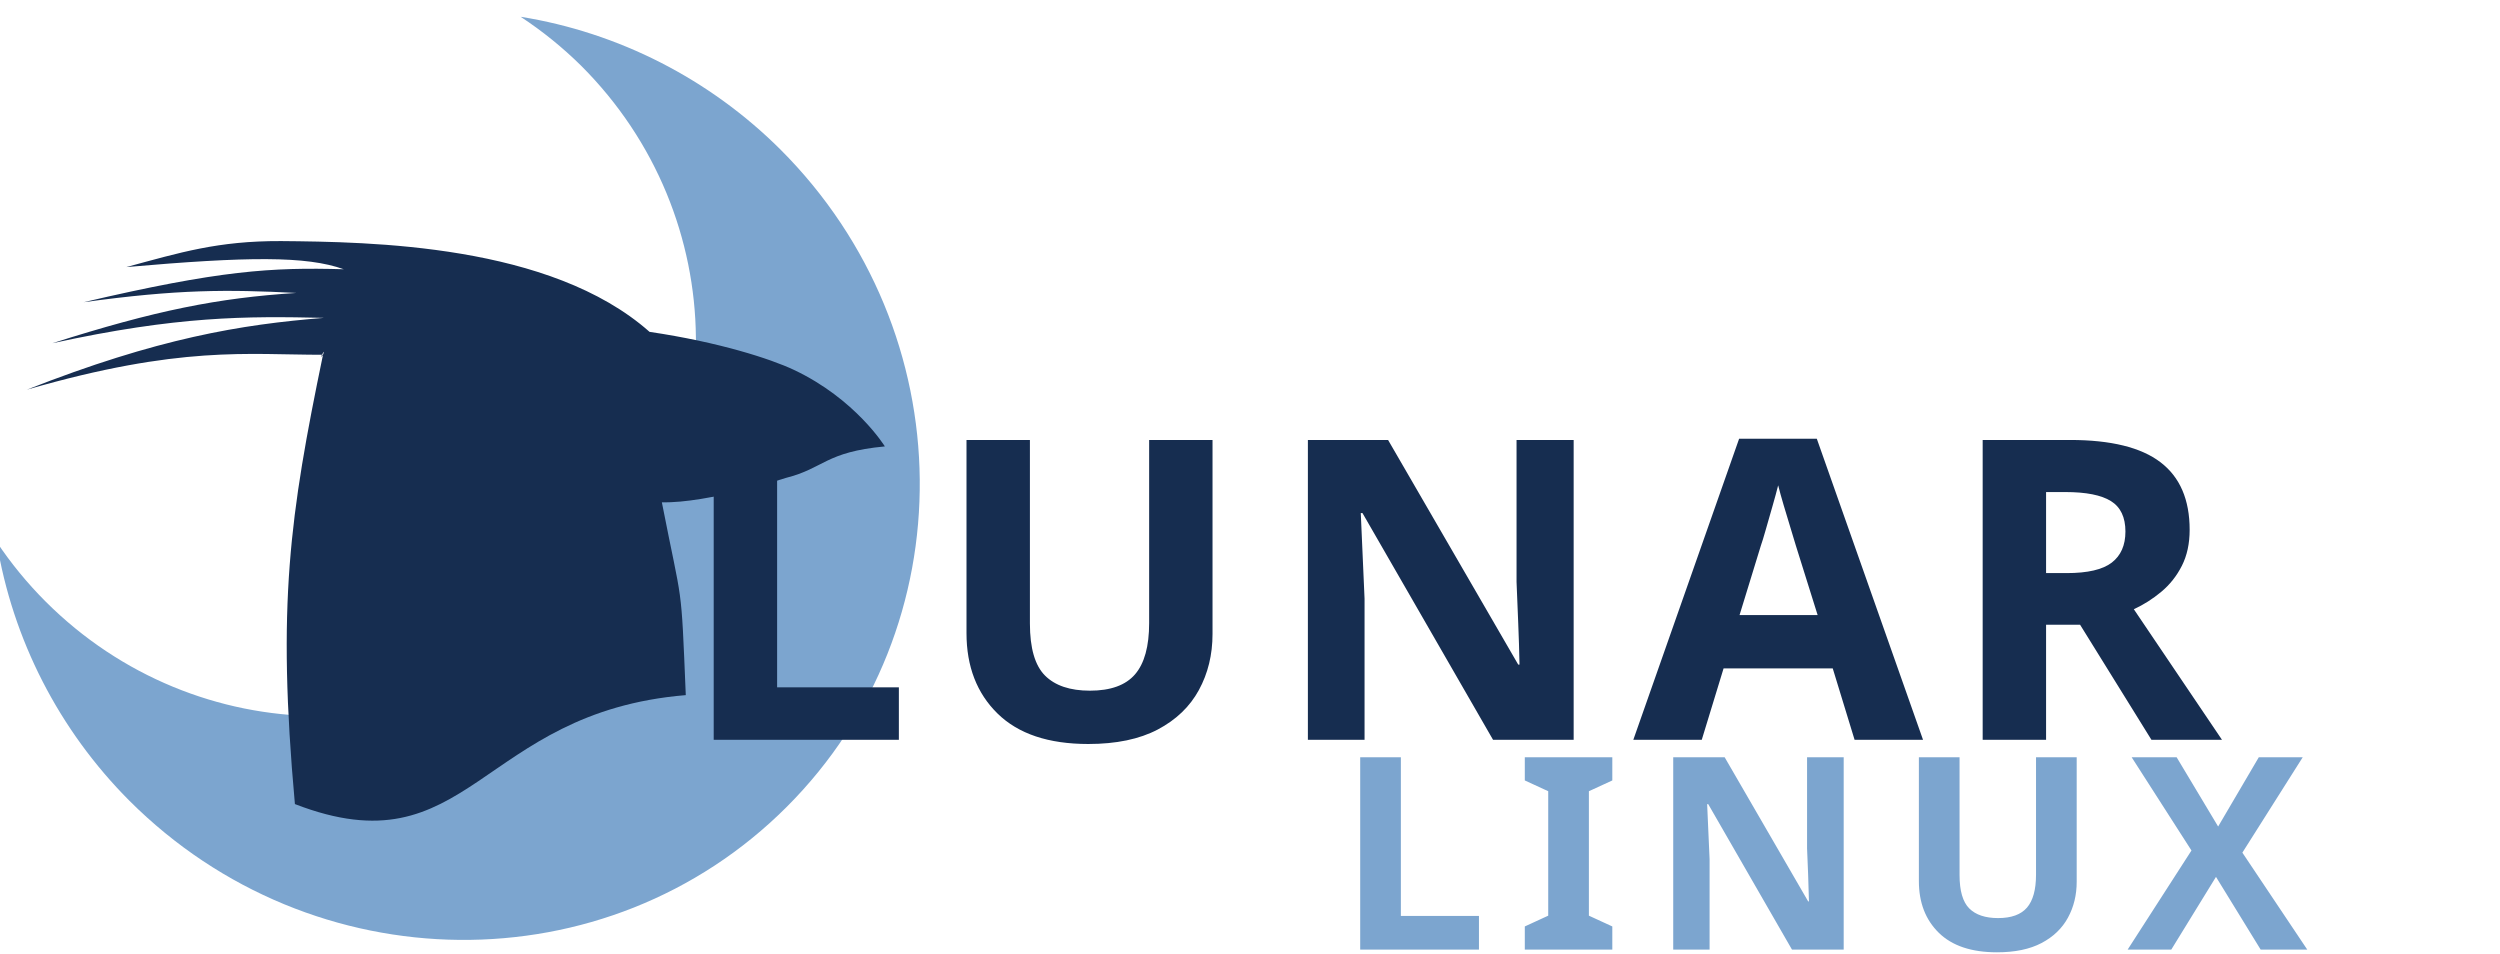
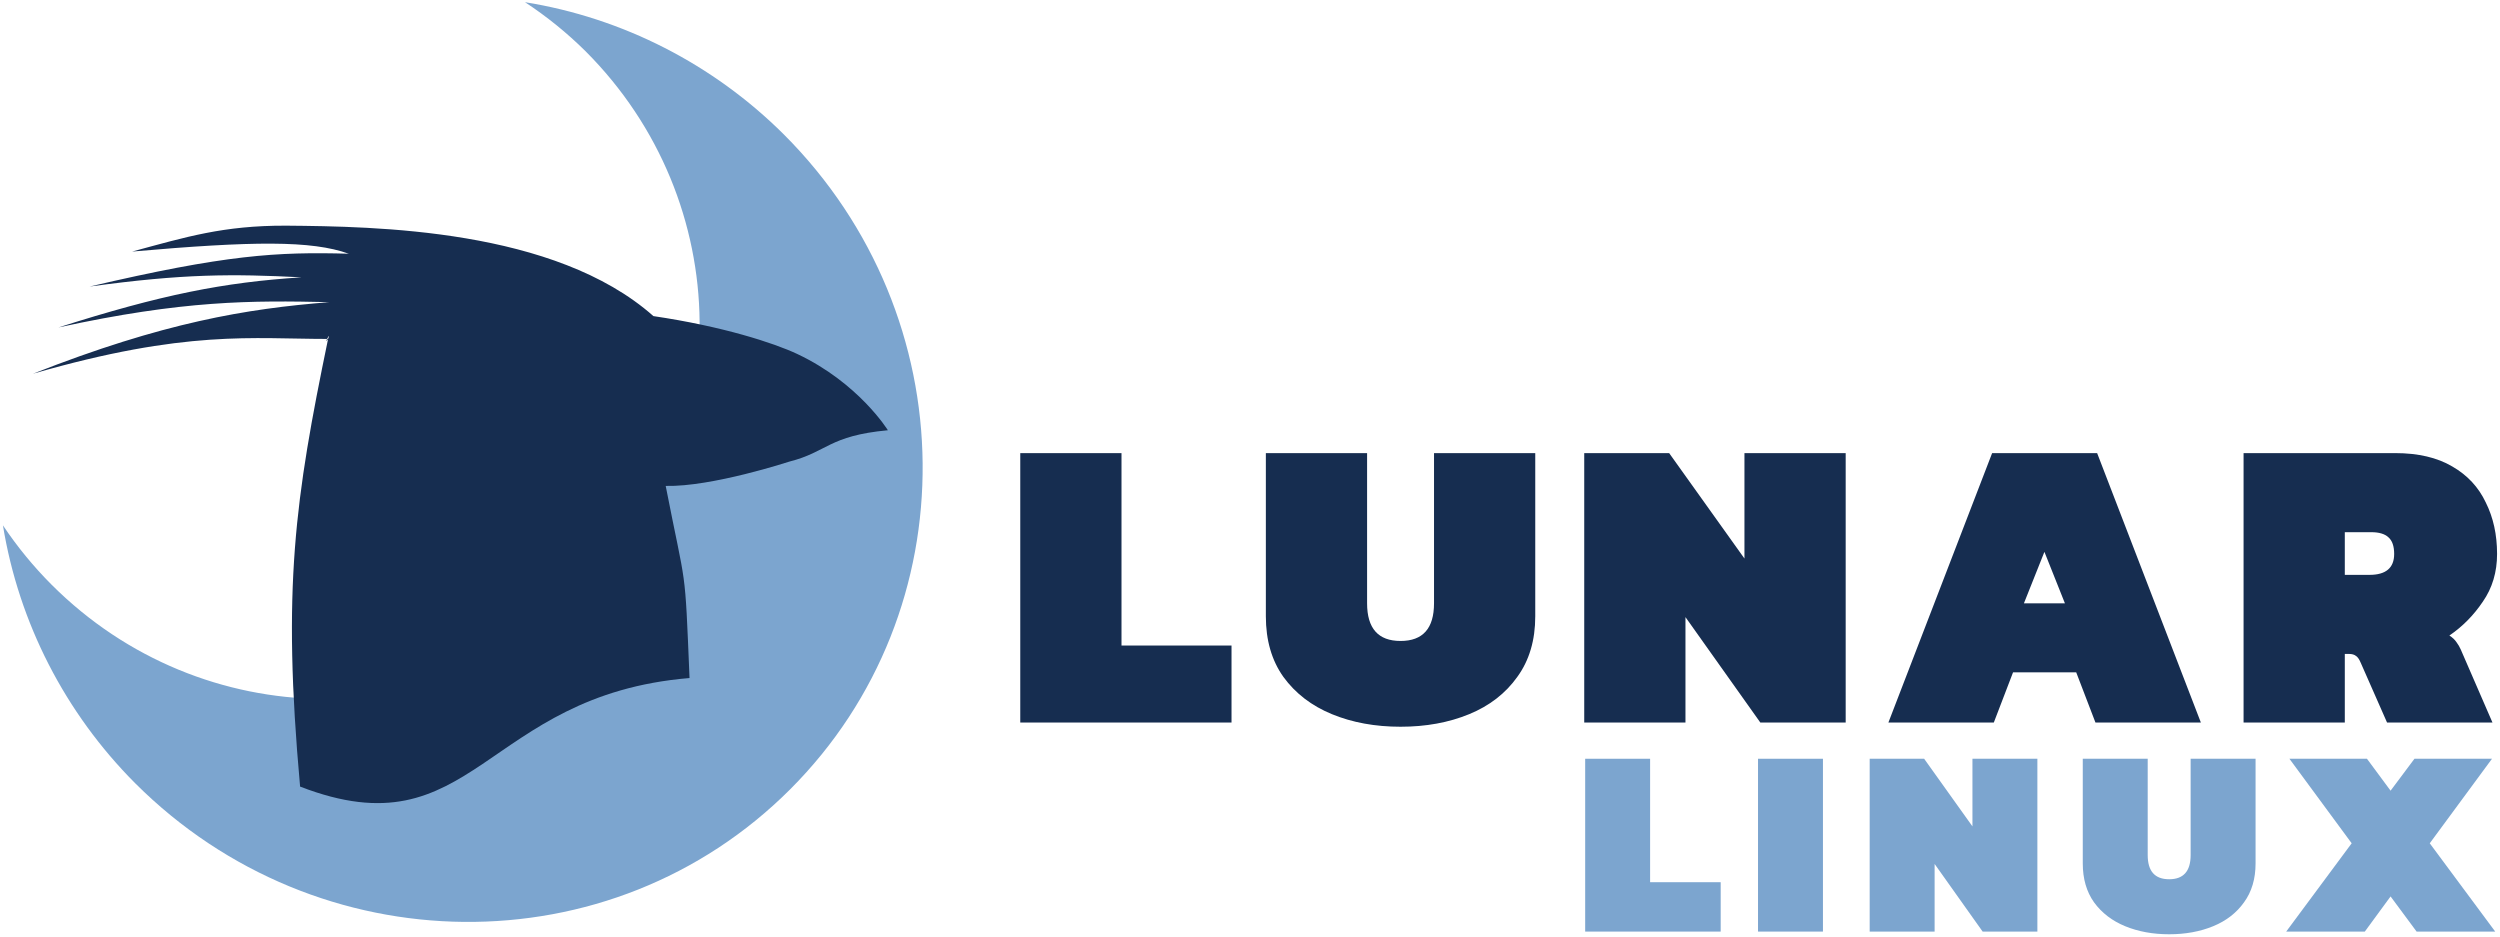
- <svg xmlns="http://www.w3.org/2000/svg" width="1489.501" height="567.88" viewBox="0 0 1489.501 567.88" version="1.1" id="svg8">
+ <svg xmlns="http://www.w3.org/2000/svg" width="1495" height="560" viewBox="0 0 1495 560" version="1.1" id="svg8">
  <defs id="defs2" />
-   <g transform="translate(902.1432,646.7973)" id="layer1">
-     <path style="fill:#7ca5cf;fill-opacity:1;stroke:none;stroke-width:4.18;stroke-linecap:butt;stroke-linejoin:bevel;stroke-miterlimit:4;stroke-dasharray:none;stroke-opacity:1;paint-order:markers fill stroke" d="m -591.94,-636.797 a 230.031,225.677 44.793 0 1 36.112,29.236 230.031,225.677 44.793 0 1 3.132,322.212 230.031,225.677 44.793 0 1 -322.257,-3.028 230.031,225.677 44.793 0 1 -29.19,-35.577 279.611,274.318 44.793 0 0 79.053,154.191 279.611,274.318 44.793 0 0 391.712,3.677 279.611,274.318 44.793 0 0 -3.805,-391.656 279.611,274.318 44.793 0 0 -154.757,-79.056 z" id="path1924" />
-     <text xml:space="preserve" style="font-style:normal;font-variant:normal;font-weight:900;font-stretch:normal;font-size:160.468px;line-height:1.25;font-family:kanit;-inkscape-font-specification:'kanit Heavy';text-align:center;letter-spacing:16.715px;word-spacing:0px;text-anchor:middle;fill:#7ca5cf;fill-opacity:1;stroke:none;stroke-width:1;stroke-miterlimit:4;stroke-dasharray:none;paint-order:markers fill stroke" x="312.567" y="-81.015" id="text1928" transform="scale(0.9999179,1.000082)">
-       <tspan id="tspan1926" x="320.924" y="-81.015" style="fill:#7ca5cf;fill-opacity:1;stroke:none;stroke-width:1;stroke-miterlimit:4;stroke-dasharray:none;paint-order:markers fill stroke">LINUX</tspan>
-     </text>
-     <text xml:space="preserve" style="font-style:normal;font-variant:normal;font-weight:900;font-stretch:normal;font-size:250.176px;line-height:1.25;font-family:kanit;-inkscape-font-specification:'kanit Heavy';text-align:center;letter-spacing:13.03px;word-spacing:0px;text-anchor:middle;fill:#162d50;fill-opacity:1;stroke:none;stroke-width:1;stroke-miterlimit:4;stroke-dasharray:none;stroke-opacity:1;paint-order:markers fill stroke" x="143.302" y="-206.006" id="text1932" transform="scale(0.9999179,1.000082)">
-       <tspan style="fill:#162d50;fill-opacity:1;stroke:none;stroke-width:1" id="tspan1930" x="149.817" y="-206.006">LUNAR</tspan>
-     </text>
-     <path d="m -734.873,-503.161 c -37.523,-0.125 -59.837,6.792 -92.013,15.489 72.387,-6.339 107.3,-6.7 129.564,1.291 -43.057,-1.218 -73.655,0.601 -154.971,19.632 56.215,-7.713 85.232,-7.624 126.746,-5.518 -46.673,2.985 -83.887,10.37 -145.398,29.968 74.649,-16.295 115.383,-16.17 161.927,-15.118 -49.533,3.933 -99.127,12.097 -177.13,42.791 91.673,-26.496 131.513,-20.773 176.451,-20.796 -3.123,4.514 2.102,-5.622 0,0 -19.812,95.78 -27.504,148.81 -16.741,267.694 104.028,40.227 109.361,-54.652 232.884,-64.912 -2.893,-69.734 -1.794,-51.207 -14.252,-114.886 27.524,0.67 73.982,-14.556 73.982,-14.556 22.76,-5.755 23.383,-15.42 58.879,-18.736 0,0 -17.39,-28.276 -54.284,-45.653 -13.792,-6.495 -44.573,-16.509 -85.911,-22.603 -59.111,-52.369 -166.592,-53.593 -219.731,-54.089 z" style="fill:#162d50;fill-opacity:1;stroke:none;stroke-width:1;stroke-linecap:square;stroke-miterlimit:4;stroke-dasharray:none;paint-order:stroke fill markers" id="path1934" />
+   <g transform="translate(904.1432,636.7973)" id="layer1">
+     <g id="g295093">
+       <path style="fill:#7ca5cf;fill-opacity:1;stroke:none;stroke-width:4.18;stroke-linecap:butt;stroke-linejoin:bevel;stroke-miterlimit:4;stroke-dasharray:none;stroke-opacity:1;paint-order:markers fill stroke" d="m -590.19,-635.487 a 230.031,225.677 44.793 0 1 36.112,29.236 230.031,225.677 44.793 0 1 3.132,322.212 230.031,225.677 44.793 0 1 -322.257,-3.028 230.031,225.677 44.793 0 1 -29.19,-35.577 279.611,274.318 44.793 0 0 79.053,154.191 279.611,274.318 44.793 0 0 391.712,3.677 279.611,274.318 44.793 0 0 -3.805,-391.656 279.611,274.318 44.793 0 0 -154.757,-79.056 z" id="path1924" />
+       <path d="M 43.791,-79.712 V -183.062 H 82.621 v 73.821 h 42.2 v 29.529 z" id="path295031" style="font-weight:900;font-size:160.468px;line-height:1.25;font-family:kanit;-inkscape-font-specification:'kanit Heavy';text-align:center;letter-spacing:16.715px;word-spacing:0px;text-anchor:middle;fill:#7ca5cf;paint-order:markers fill stroke" />
+       <path d="M 147.151,-79.712 V -183.062 h 38.83 v 103.35 z" id="path295033" style="font-weight:900;font-size:160.468px;line-height:1.25;font-family:kanit;-inkscape-font-specification:'kanit Heavy';text-align:center;letter-spacing:16.715px;word-spacing:0px;text-anchor:middle;fill:#7ca5cf;paint-order:markers fill stroke" />
+       <path d="M 213.926,-79.712 V -183.062 h 32.572 l 28.882,40.441 v -40.441 h 38.83 v 103.35 h -32.733 l -28.721,-40.441 v 40.441 z" id="path295035" style="font-weight:900;font-size:160.468px;line-height:1.25;font-family:kanit;-inkscape-font-specification:'kanit Heavy';text-align:center;letter-spacing:16.715px;word-spacing:0px;text-anchor:middle;fill:#7ca5cf;paint-order:markers fill stroke" />
+       <path d="m 393.021,-78.107 q -14.601,0 -26.315,-4.814 -11.713,-4.814 -18.613,-14.283 -6.739,-9.468 -6.739,-23.27 v -62.588 h 38.83 v 57.613 q 0,14.443 12.836,14.443 12.836,0 12.836,-14.443 v -57.613 h 38.83 v 62.588 q 0,13.801 -6.9,23.27 -6.739,9.468 -18.452,14.283 -11.713,4.814 -26.315,4.814 z" id="path295037" style="font-weight:900;font-size:160.468px;line-height:1.25;font-family:kanit;-inkscape-font-specification:'kanit Heavy';text-align:center;letter-spacing:16.715px;word-spacing:0px;text-anchor:middle;fill:#7ca5cf;paint-order:markers fill stroke" />
+       <path d="m 463.005,-79.712 39.151,-52.798 -37.226,-50.552 h 46.371 l 14.12,19.097 14.28,-19.097 h 46.371 l -37.226,50.552 39.151,52.798 h -47.013 l -15.564,-21.023 -15.404,21.023 z" id="path295039" style="font-weight:900;font-size:160.468px;line-height:1.25;font-family:kanit;-inkscape-font-specification:'kanit Heavy';text-align:center;letter-spacing:16.715px;word-spacing:0px;text-anchor:middle;fill:#7ca5cf;paint-order:markers fill stroke" />
+       <path d="m -294.024,-204.713 v -161.127 h 60.538 v 115.09 h 65.791 v 46.036 z" id="path295042" style="font-weight:900;font-size:250.176px;line-height:1.25;font-family:kanit;-inkscape-font-specification:'kanit Heavy';text-align:center;letter-spacing:13.03px;word-spacing:0px;text-anchor:middle;fill:#162d50;paint-order:markers fill stroke" />
+       <path d="m -66.612,-202.211 q -22.764,0 -41.025,-7.506 -18.261,-7.506 -29.018,-22.267 -10.507,-14.762 -10.507,-36.279 v -97.577 h 60.538 v 89.821 q 0,22.518 20.012,22.518 20.012,0 20.012,-22.518 v -89.821 h 60.538 v 97.577 q 0,21.517 -10.757,36.279 -10.507,14.762 -28.768,22.267 -18.261,7.506 -41.025,7.506 z" id="path295044" style="font-weight:900;font-size:250.176px;line-height:1.25;font-family:kanit;-inkscape-font-specification:'kanit Heavy';text-align:center;letter-spacing:13.03px;word-spacing:0px;text-anchor:middle;fill:#162d50;paint-order:markers fill stroke" />
+       <path d="m 43.227,-204.713 v -161.127 h 50.782 l 45.028,63.05 v -63.05 h 60.538 v 161.127 h -51.032 l -44.778,-63.05 v 63.05 z" id="path295046" style="font-weight:900;font-size:250.176px;line-height:1.25;font-family:kanit;-inkscape-font-specification:'kanit Heavy';text-align:center;letter-spacing:13.03px;word-spacing:0px;text-anchor:middle;fill:#162d50;paint-order:markers fill stroke" />
+       <path d="m 225.111,-204.713 62.039,-161.127 h 62.789 l 62.039,161.127 h -63.039 l -11.507,-30.024 h -37.773 l -11.507,30.024 z m 81.05,-71.306 h 24.515 l -12.258,-30.774 z" id="path295048" style="font-weight:900;font-size:250.176px;line-height:1.25;font-family:kanit;-inkscape-font-specification:'kanit Heavy';text-align:center;letter-spacing:13.03px;word-spacing:0px;text-anchor:middle;fill:#162d50;paint-order:markers fill stroke" />
+       <path d="m 437.513,-204.713 v -161.127 h 90.556 q 20.763,0 34.271,8.006 13.508,7.756 20.012,21.517 6.754,13.511 6.754,30.774 0,16.263 -8.505,28.522 -8.255,12.26 -20.012,20.266 2.752,1.751 4.253,4.003 1.501,2.002 2.502,4.253 l 19.012,43.784 H 523.316 l -15.76,-35.778 q -1.251,-3.002 -2.752,-4.003 -1.501,-1.251 -4.253,-1.251 h -2.502 v 41.032 z m 60.538,-88.319 h 14.759 q 14.759,0 14.759,-12.51 0,-7.006 -3.502,-10.008 -3.252,-3.002 -10.256,-3.002 h -15.76 z" id="path295050" style="font-weight:900;font-size:250.176px;line-height:1.25;font-family:kanit;-inkscape-font-specification:'kanit Heavy';text-align:center;letter-spacing:13.03px;word-spacing:0px;text-anchor:middle;fill:#162d50;paint-order:markers fill stroke" />
+       <path d="m -733.123,-501.851 c -37.523,-0.125 -59.837,6.792 -92.013,15.489 72.387,-6.339 107.3,-6.7 129.564,1.291 -43.057,-1.218 -73.655,0.601 -154.971,19.632 56.215,-7.713 85.232,-7.624 126.746,-5.518 -46.673,2.985 -83.887,10.37 -145.398,29.968 74.649,-16.295 115.383,-16.17 161.927,-15.118 -49.533,3.933 -99.127,12.097 -177.13,42.791 91.673,-26.496 131.513,-20.773 176.451,-20.796 -3.123,4.514 2.102,-5.622 0,0 -19.812,95.78 -27.504,148.81 -16.741,267.694 104.028,40.227 109.361,-54.652 232.884,-64.912 -2.893,-69.734 -1.794,-51.207 -14.252,-114.886 27.524,0.67 73.982,-14.556 73.982,-14.556 22.76,-5.755 23.383,-15.42 58.879,-18.736 0,0 -17.39,-28.276 -54.284,-45.653 -13.792,-6.495 -44.573,-16.509 -85.911,-22.603 -59.111,-52.369 -166.592,-53.593 -219.731,-54.089 z" style="fill:#162d50;fill-opacity:1;stroke:none;stroke-width:1;stroke-linecap:square;stroke-miterlimit:4;stroke-dasharray:none;paint-order:stroke fill markers" id="path1934" />
+     </g>
  </g>
</svg>
